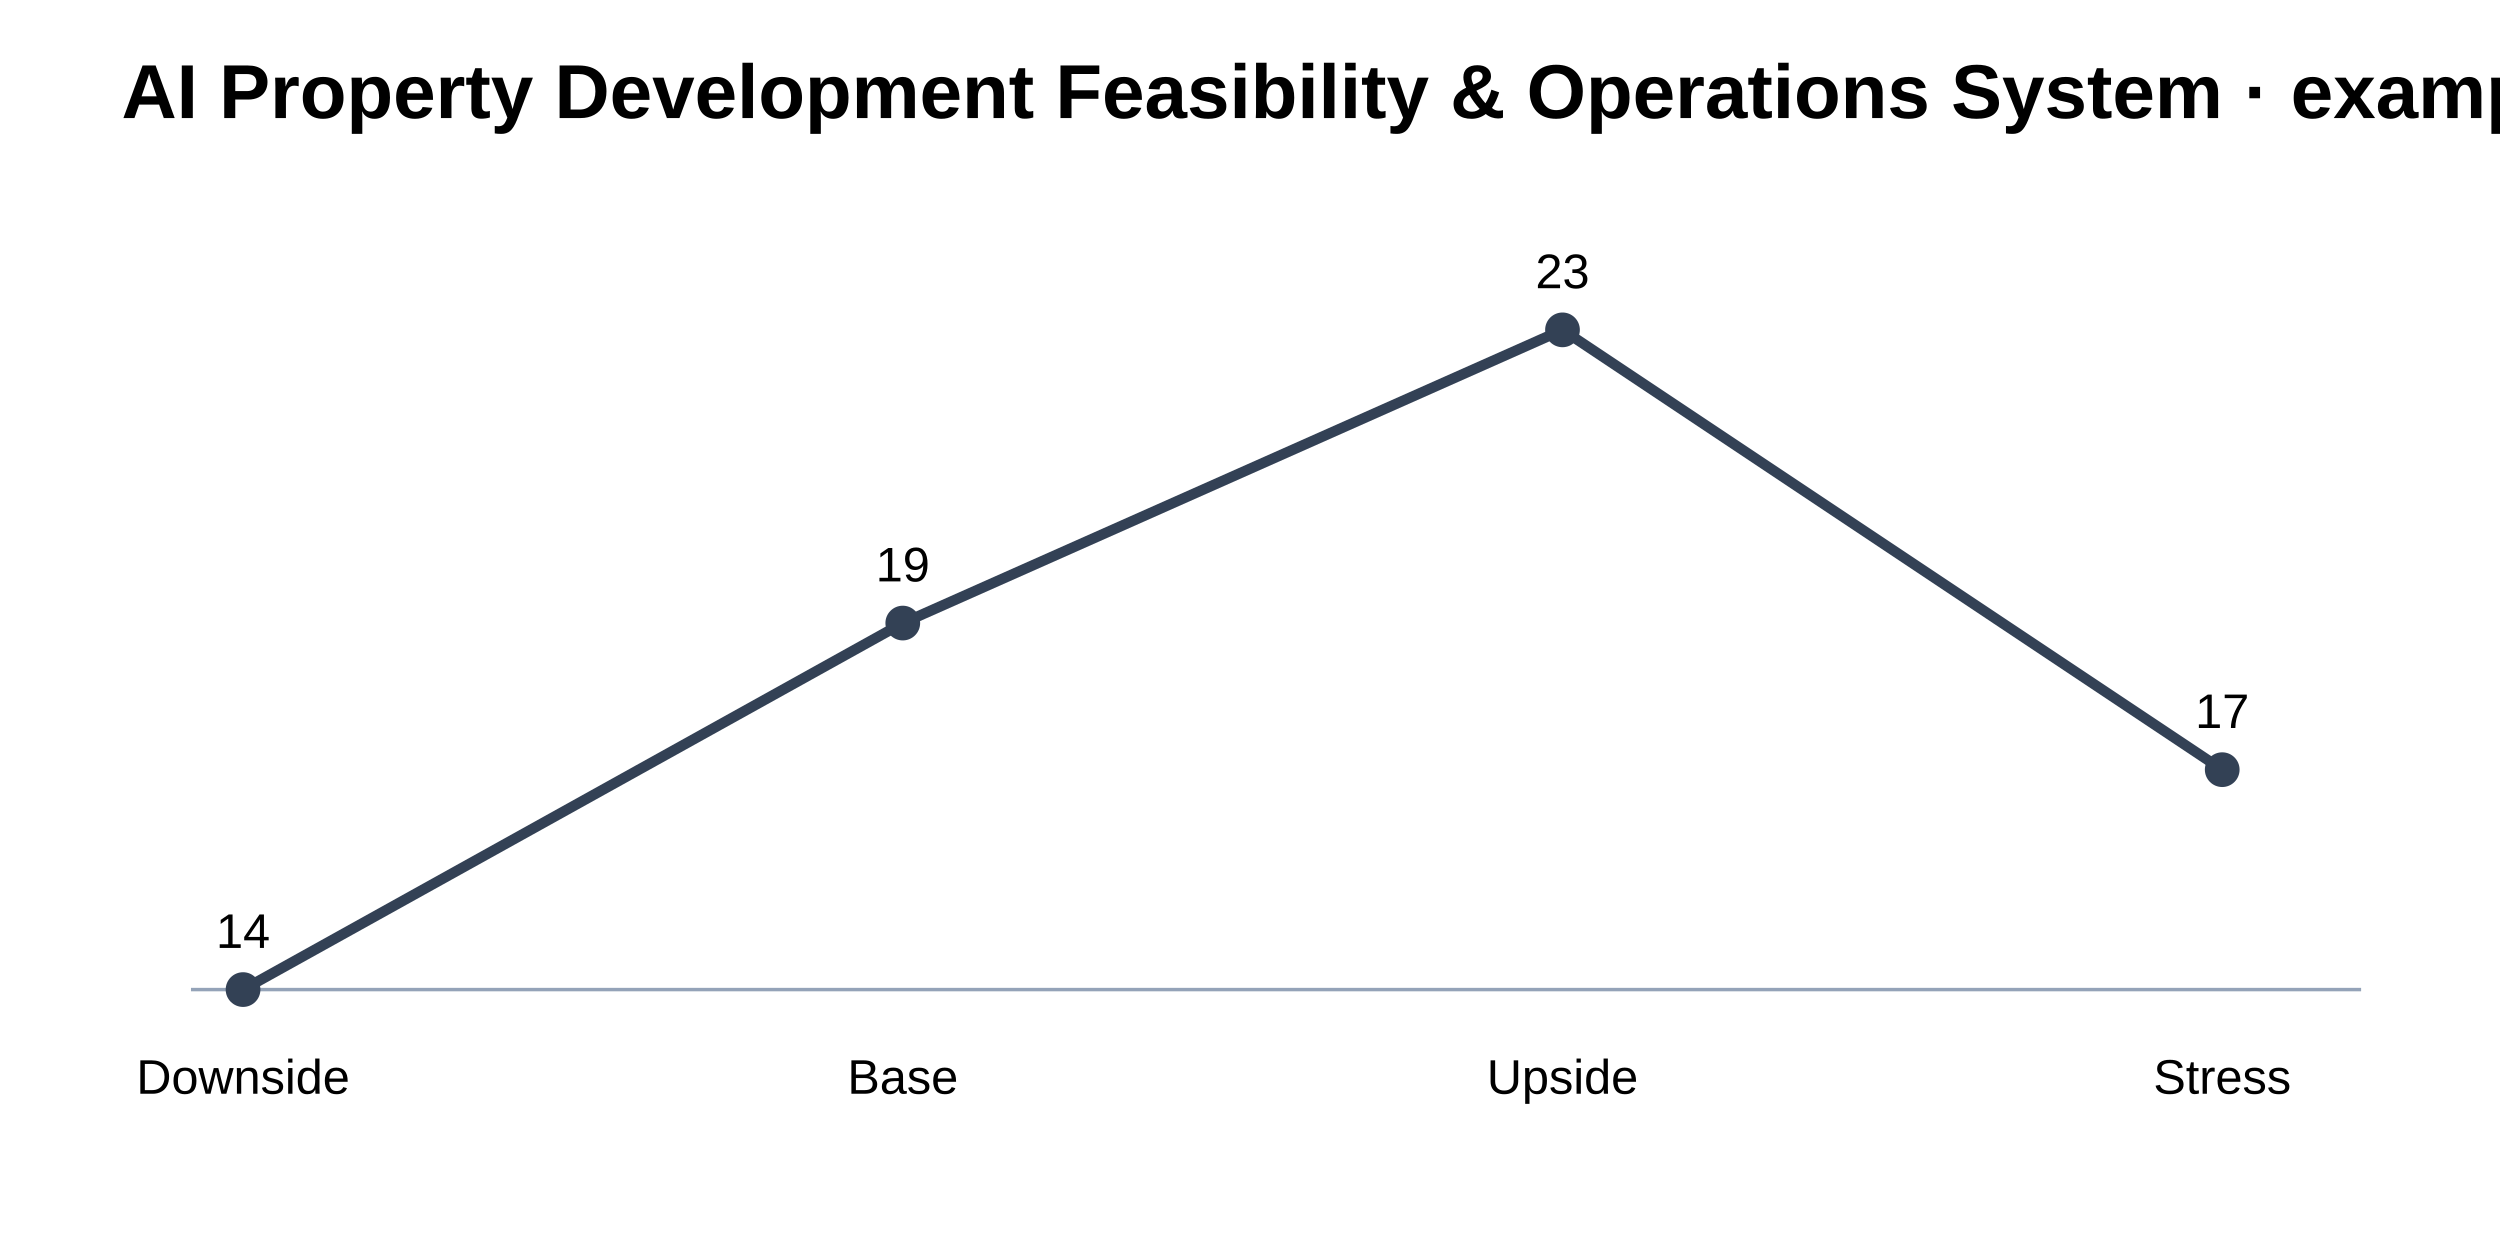
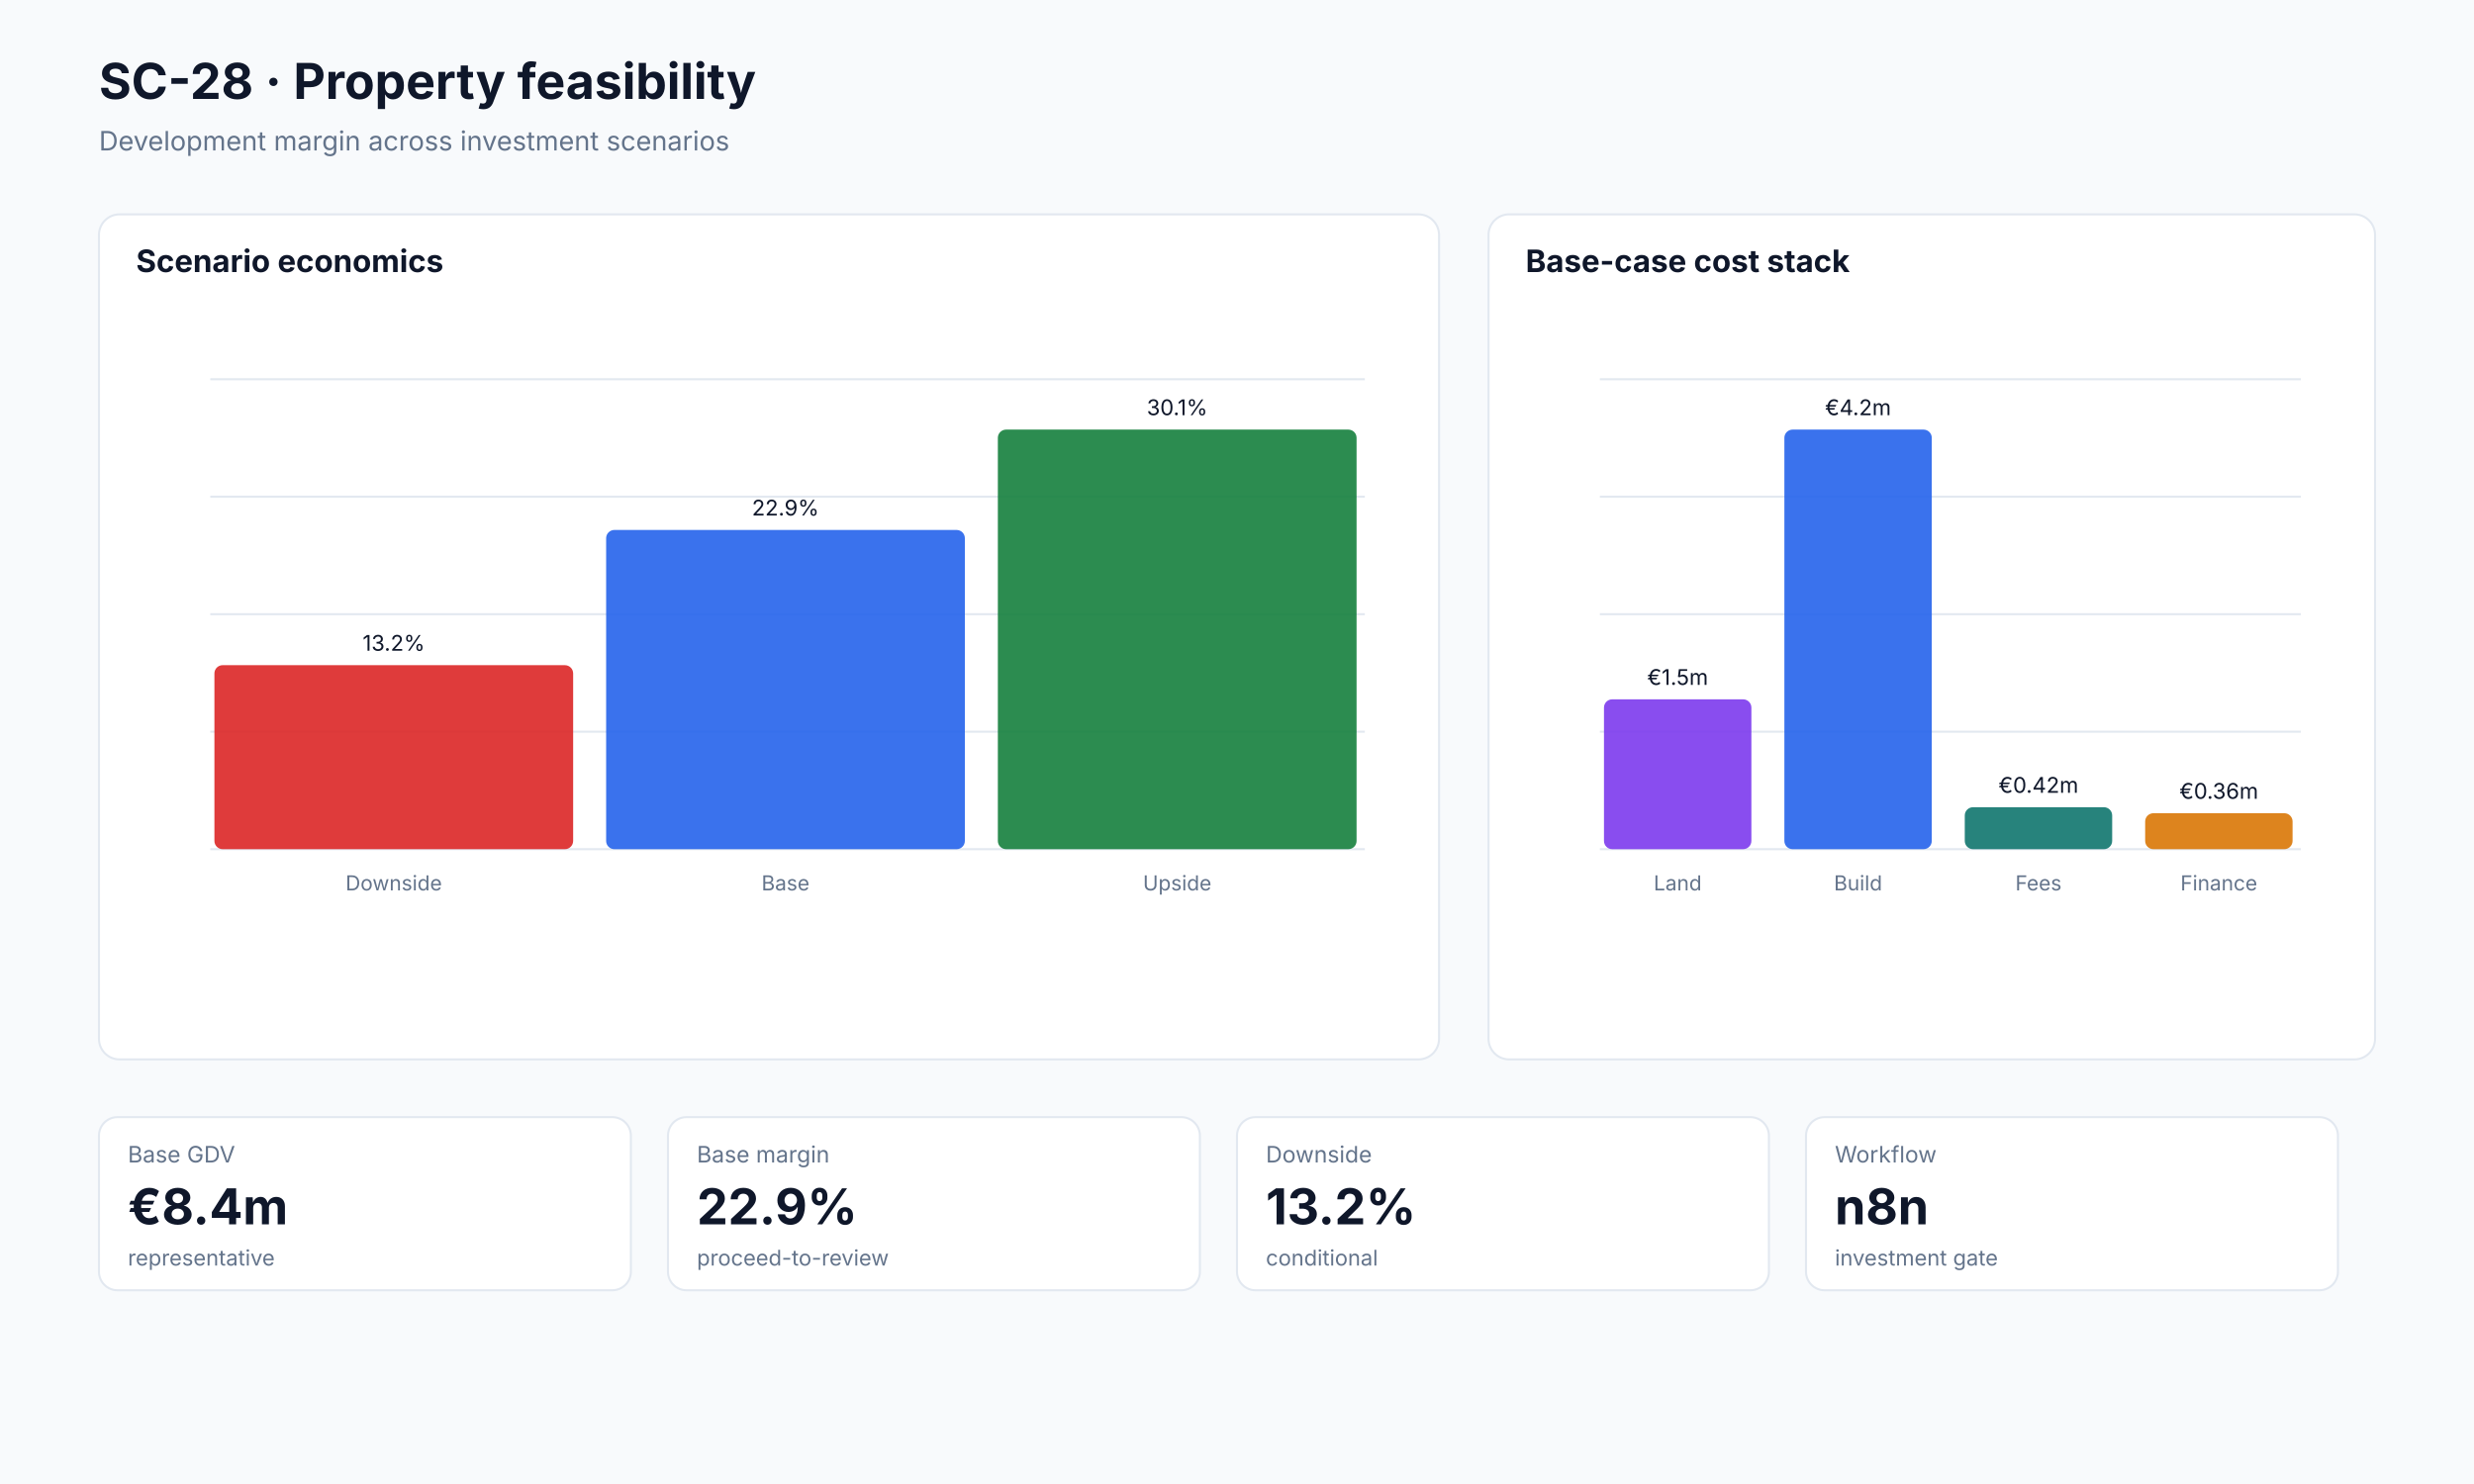
- <svg xmlns="http://www.w3.org/2000/svg" width="720" height="360">
-   <rect width="720" height="360" fill="white" />
-   <text x="35" y="34" font-family="Arial" font-size="22" font-weight="600">AI Property Development Feasibility &amp; Operations System · example output</text>
-   <line x1="55" y1="285" x2="680" y2="285" stroke="#94a3b8" />
-   <polyline points="70,285 260,179.444 450,95 640,221.667" fill="none" stroke="#334155" stroke-width="3" />
-   <circle cx="70" cy="285" r="5" fill="#334155" />
-   <text x="70" y="273" text-anchor="middle" font-family="Arial" font-size="14">14</text>
-   <text x="70" y="315" text-anchor="middle" font-family="Arial" font-size="14">Downside</text>
-   <circle cx="260" cy="179.444" r="5" fill="#334155" />
-   <text x="260" y="167.444" text-anchor="middle" font-family="Arial" font-size="14">19</text>
-   <text x="260" y="315" text-anchor="middle" font-family="Arial" font-size="14">Base</text>
-   <circle cx="450" cy="95" r="5" fill="#334155" />
-   <text x="450" y="83" text-anchor="middle" font-family="Arial" font-size="14">23</text>
-   <text x="450" y="315" text-anchor="middle" font-family="Arial" font-size="14">Upside</text>
-   <circle cx="640" cy="221.667" r="5" fill="#334155" />
-   <text x="640" y="209.667" text-anchor="middle" font-family="Arial" font-size="14">17</text>
-   <text x="640" y="315" text-anchor="middle" font-family="Arial" font-size="14">Stress</text>
+ <svg xmlns="http://www.w3.org/2000/svg" width="1200" height="720" viewBox="0 0 1200 720">
+   <rect width="1200" height="720" fill="#f8fafc" />
+   <text x="48" y="48" font-family="Inter,Arial,sans-serif" font-size="24" font-weight="700" fill="#0f172a">SC-28 · Property feasibility</text>
+   <text x="48" y="73" font-family="Inter,Arial,sans-serif" font-size="13" fill="#64748b">Development margin across investment scenarios</text>
+   <rect x="48" y="104" width="650" height="410" rx="10" fill="#fff" stroke="#e2e8f0" />
+   <text x="66" y="132" font-family="Inter,Arial,sans-serif" font-size="15" font-weight="650" fill="#0f172a">Scenario economics</text>
+   <line x1="102" y1="412" x2="662" y2="412" stroke="#e2e8f0" />
+   <line x1="102" y1="355" x2="662" y2="355" stroke="#e2e8f0" />
+   <line x1="102" y1="298" x2="662" y2="298" stroke="#e2e8f0" />
+   <line x1="102" y1="241" x2="662" y2="241" stroke="#e2e8f0" />
+   <line x1="102" y1="184" x2="662" y2="184" stroke="#e2e8f0" />
+   <rect x="104" y="322.726" width="174" height="89.274" rx="4" fill="#dc2626" opacity=".9" />
+   <text x="191" y="315.726" text-anchor="middle" font-family="Inter,Arial,sans-serif" font-size="10.5" fill="#0f172a">13.2%</text>
+   <text x="191" y="432" text-anchor="middle" font-family="Inter,Arial,sans-serif" font-size="10" fill="#64748b">Downside</text>
+   <rect x="294" y="257.123" width="174" height="154.877" rx="4" fill="#2563eb" opacity=".9" />
+   <text x="381" y="250.123" text-anchor="middle" font-family="Inter,Arial,sans-serif" font-size="10.5" fill="#0f172a">22.9%</text>
+   <text x="381" y="432" text-anchor="middle" font-family="Inter,Arial,sans-serif" font-size="10" fill="#64748b">Base</text>
+   <rect x="484" y="208.429" width="174" height="203.571" rx="4" fill="#15803d" opacity=".9" />
+   <text x="571" y="201.429" text-anchor="middle" font-family="Inter,Arial,sans-serif" font-size="10.5" fill="#0f172a">30.1%</text>
+   <text x="571" y="432" text-anchor="middle" font-family="Inter,Arial,sans-serif" font-size="10" fill="#64748b">Upside</text>
+   <rect x="722" y="104" width="430" height="410" rx="10" fill="#fff" stroke="#e2e8f0" />
+   <text x="740" y="132" font-family="Inter,Arial,sans-serif" font-size="15" font-weight="650" fill="#0f172a">Base-case cost stack</text>
+   <line x1="776" y1="412" x2="1116" y2="412" stroke="#e2e8f0" />
+   <line x1="776" y1="355" x2="1116" y2="355" stroke="#e2e8f0" />
+   <line x1="776" y1="298" x2="1116" y2="298" stroke="#e2e8f0" />
+   <line x1="776" y1="241" x2="1116" y2="241" stroke="#e2e8f0" />
+   <line x1="776" y1="184" x2="1116" y2="184" stroke="#e2e8f0" />
+   <rect x="778" y="339.296" width="71.5" height="72.704" rx="4" fill="#7c3aed" opacity=".9" />
+   <text x="813.75" y="332.296" text-anchor="middle" font-family="Inter,Arial,sans-serif" font-size="10.5" fill="#0f172a">€1.5m</text>
+   <text x="813.75" y="432" text-anchor="middle" font-family="Inter,Arial,sans-serif" font-size="10" fill="#64748b">Land</text>
+   <rect x="865.5" y="208.429" width="71.5" height="203.571" rx="4" fill="#2563eb" opacity=".9" />
+   <text x="901.25" y="201.429" text-anchor="middle" font-family="Inter,Arial,sans-serif" font-size="10.5" fill="#0f172a">€4.2m</text>
+   <text x="901.25" y="432" text-anchor="middle" font-family="Inter,Arial,sans-serif" font-size="10" fill="#64748b">Build</text>
+   <rect x="953" y="391.643" width="71.5" height="20.357" rx="4" fill="#0f766e" opacity=".9" />
+   <text x="988.75" y="384.643" text-anchor="middle" font-family="Inter,Arial,sans-serif" font-size="10.5" fill="#0f172a">€0.42m</text>
+   <text x="988.75" y="432" text-anchor="middle" font-family="Inter,Arial,sans-serif" font-size="10" fill="#64748b">Fees</text>
+   <rect x="1040.5" y="394.551" width="71.5" height="17.449" rx="4" fill="#d97706" opacity=".9" />
+   <text x="1076.25" y="387.551" text-anchor="middle" font-family="Inter,Arial,sans-serif" font-size="10.5" fill="#0f172a">€0.36m</text>
+   <text x="1076.25" y="432" text-anchor="middle" font-family="Inter,Arial,sans-serif" font-size="10" fill="#64748b">Finance</text>
+   <rect x="48" y="542" width="258" height="84" rx="9" fill="#fff" stroke="#e2e8f0" />
+   <text x="62" y="564" font-family="Inter,Arial,sans-serif" font-size="11" fill="#64748b">Base GDV</text>
+   <text x="62" y="594" font-family="Inter,Arial,sans-serif" font-size="24" font-weight="700" fill="#0f172a">€8.4m</text>
+   <text x="62" y="614" font-family="Inter,Arial,sans-serif" font-size="10.5" fill="#64748b">representative</text>
+   <rect x="324" y="542" width="258" height="84" rx="9" fill="#fff" stroke="#e2e8f0" />
+   <text x="338" y="564" font-family="Inter,Arial,sans-serif" font-size="11" fill="#64748b">Base margin</text>
+   <text x="338" y="594" font-family="Inter,Arial,sans-serif" font-size="24" font-weight="700" fill="#0f172a">22.9%</text>
+   <text x="338" y="614" font-family="Inter,Arial,sans-serif" font-size="10.5" fill="#64748b">proceed-to-review</text>
+   <rect x="600" y="542" width="258" height="84" rx="9" fill="#fff" stroke="#e2e8f0" />
+   <text x="614" y="564" font-family="Inter,Arial,sans-serif" font-size="11" fill="#64748b">Downside</text>
+   <text x="614" y="594" font-family="Inter,Arial,sans-serif" font-size="24" font-weight="700" fill="#0f172a">13.2%</text>
+   <text x="614" y="614" font-family="Inter,Arial,sans-serif" font-size="10.5" fill="#64748b">conditional</text>
+   <rect x="876" y="542" width="258" height="84" rx="9" fill="#fff" stroke="#e2e8f0" />
+   <text x="890" y="564" font-family="Inter,Arial,sans-serif" font-size="11" fill="#64748b">Workflow</text>
+   <text x="890" y="594" font-family="Inter,Arial,sans-serif" font-size="24" font-weight="700" fill="#0f172a">n8n</text>
+   <text x="890" y="614" font-family="Inter,Arial,sans-serif" font-size="10.5" fill="#64748b">investment gate</text>
</svg>
